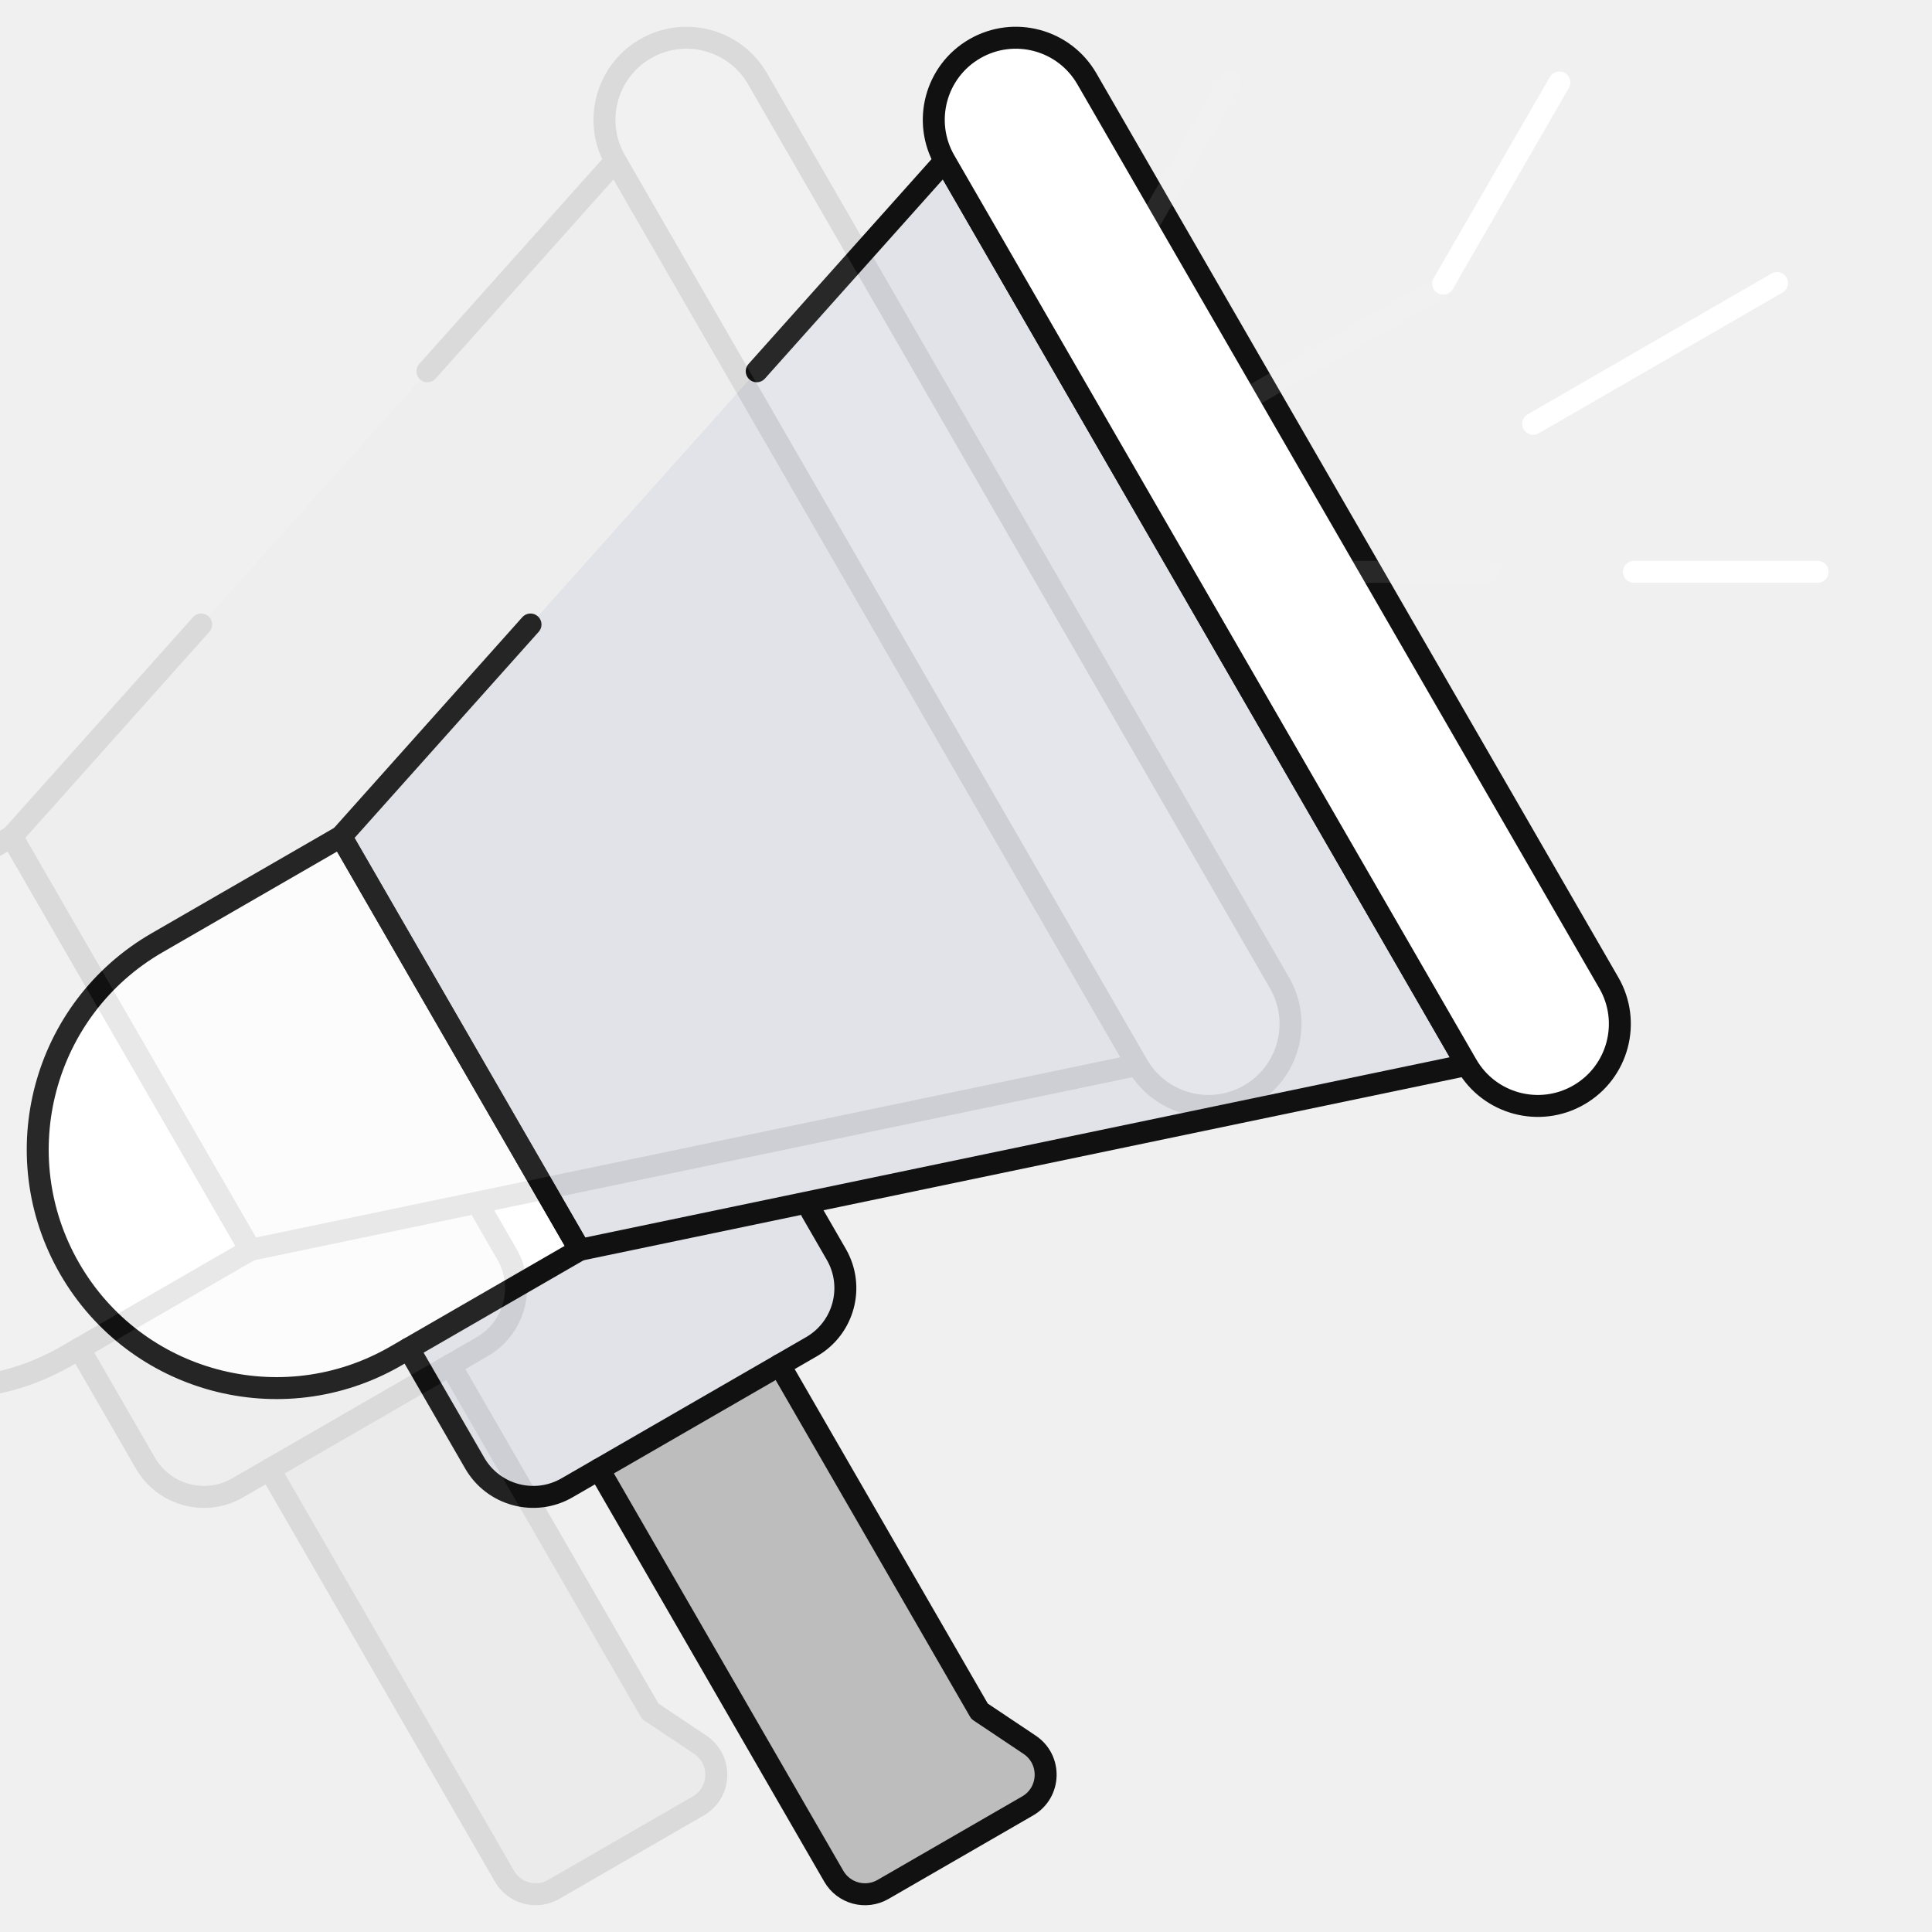
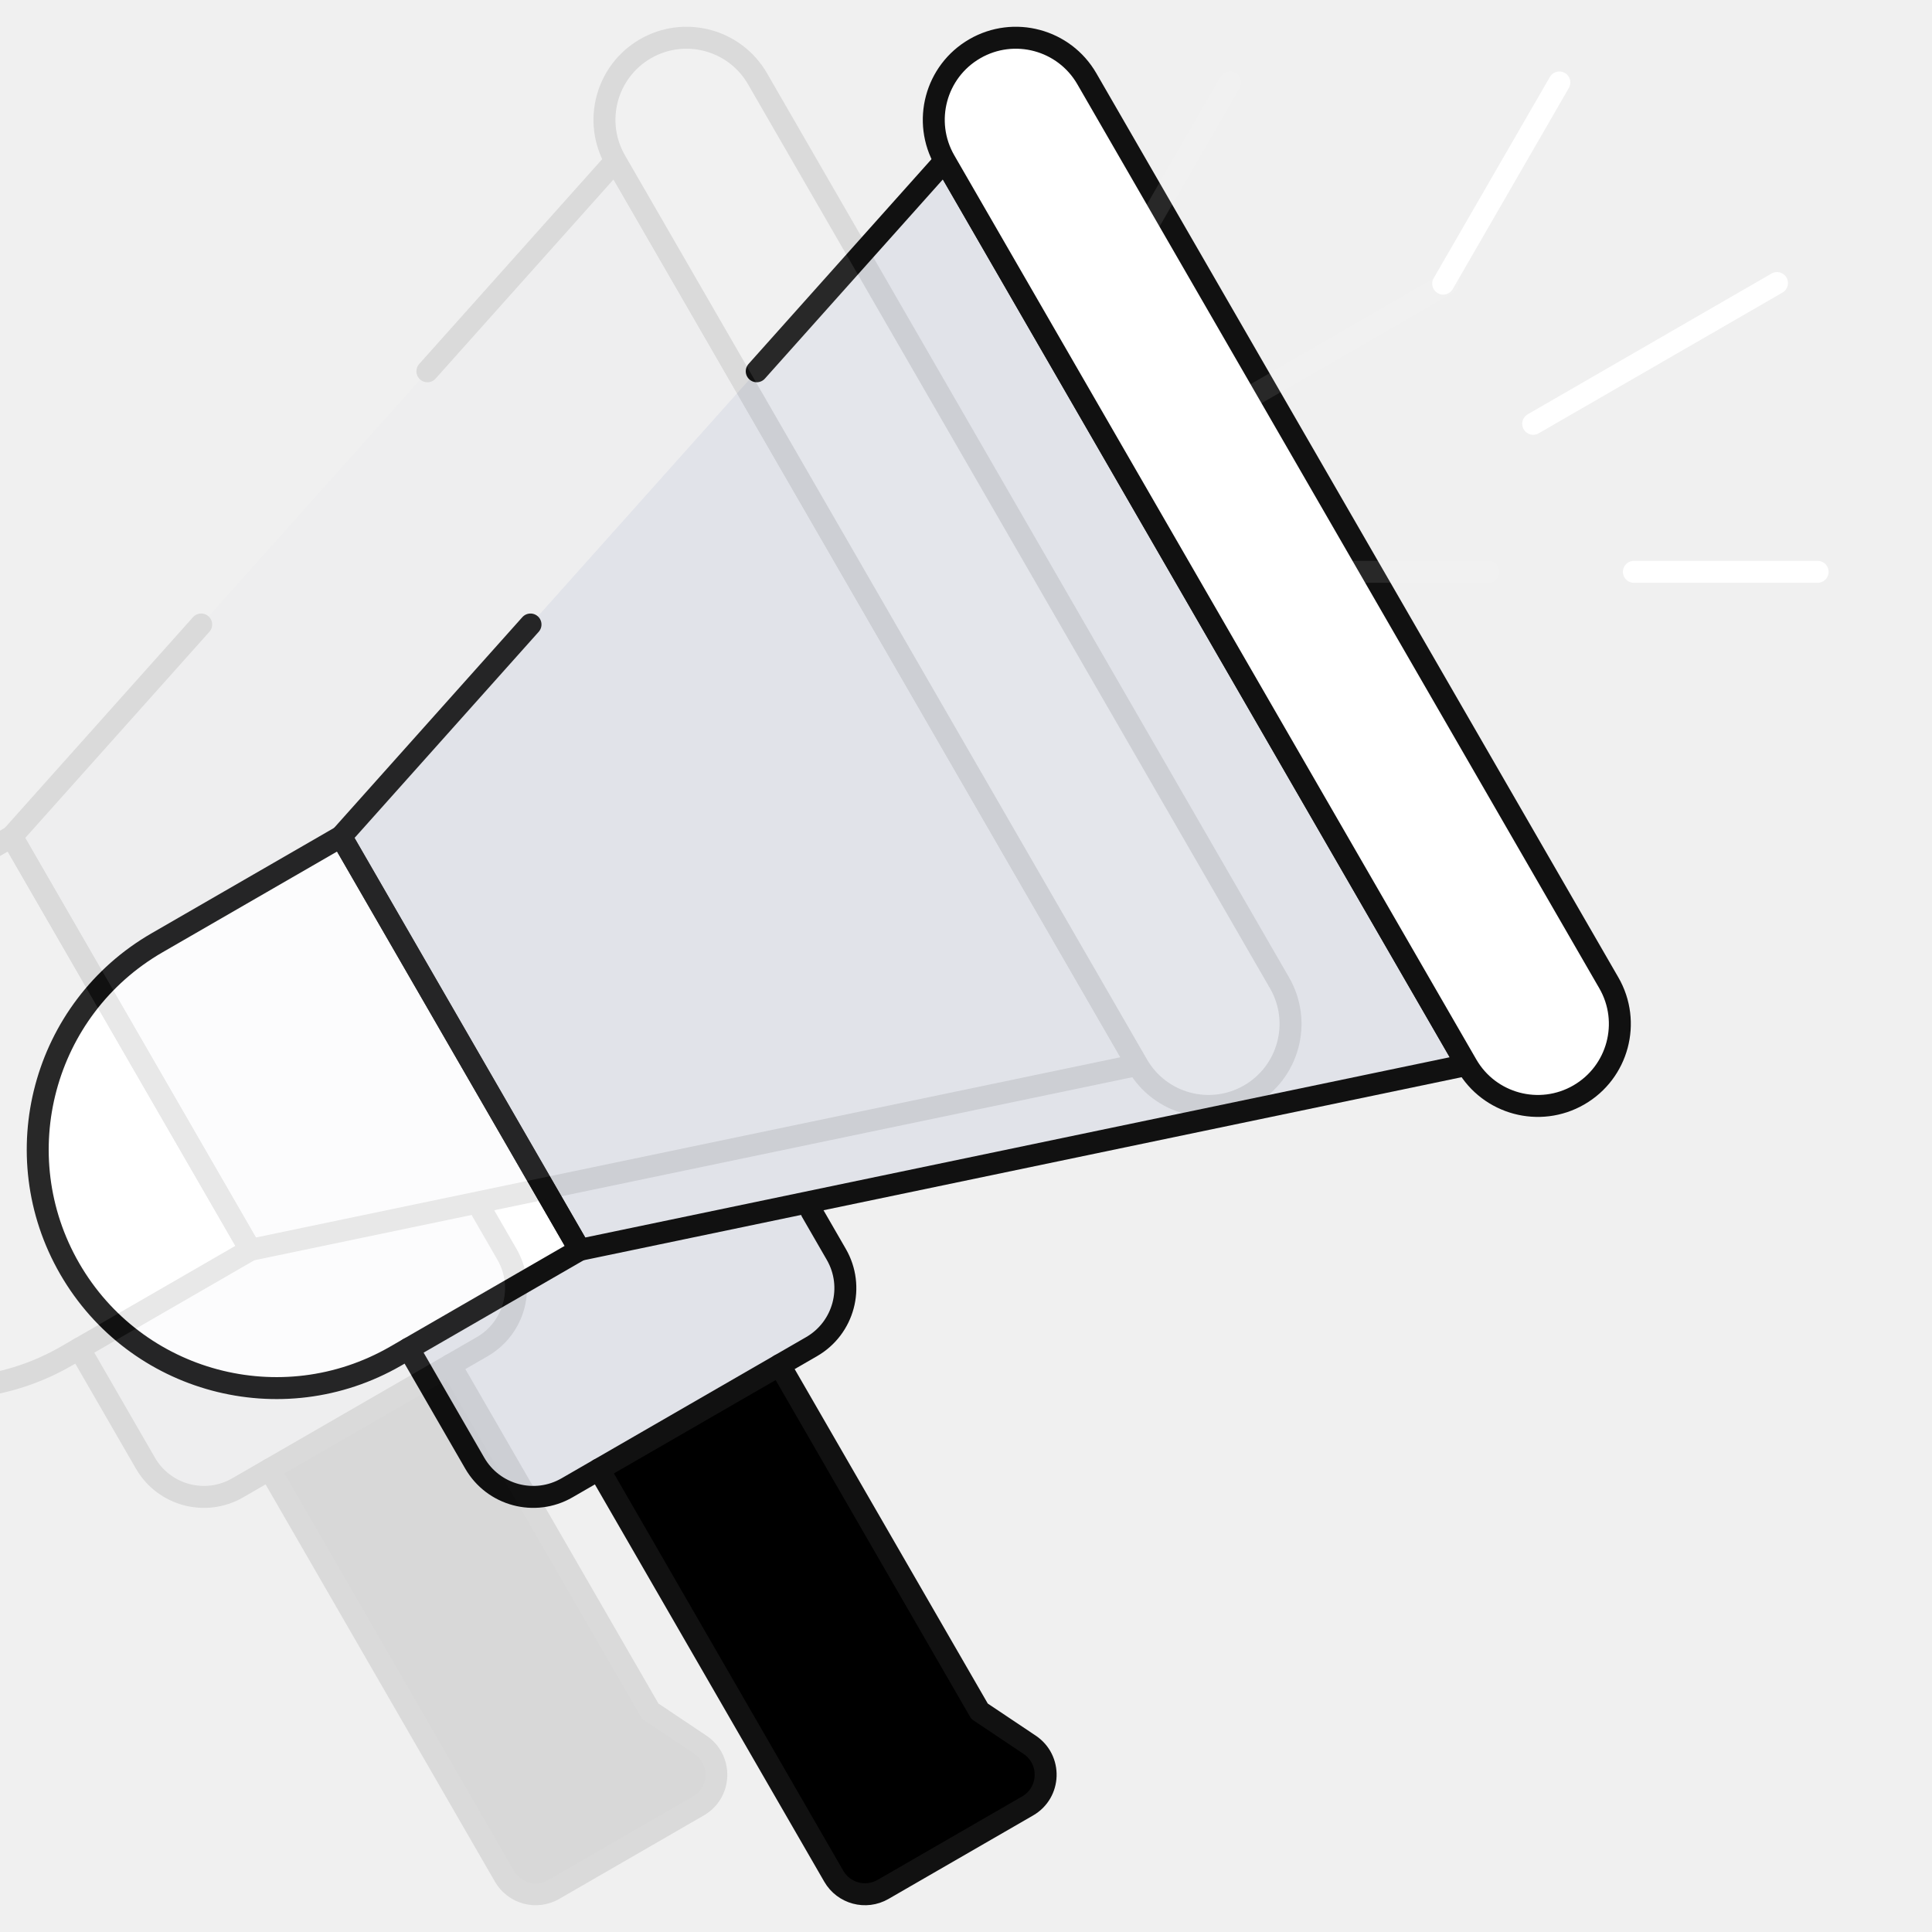
<svg xmlns="http://www.w3.org/2000/svg" width="88" height="88" viewBox="0 0 88 88" fill="none">
  <g clip-path="url(#clip0_0_767)">
    <mask id="mask0_0_767" style="mask-type:luminance" maskUnits="userSpaceOnUse" x="0" y="0" width="88" height="88">
      <path d="M0 7.62939e-06H88V88H0V7.62939e-06Z" fill="white" />
    </mask>
    <g mask="url(#mask0_0_767)">
      <path d="M18.612 61.428L21.623 66.643C22.473 68.115 24.355 68.619 25.826 67.769L36.966 61.338C38.438 60.488 38.942 58.606 38.092 57.134L36.965 55.181L26.404 56.93L18.612 61.428Z" fill="#E1E3E9" />
-       <path d="M35.513 62.177L44.617 77.945L46.899 79.472C47.909 80.149 47.86 81.65 46.807 82.258L40.22 86.061C39.435 86.514 38.431 86.245 37.978 85.46L27.28 66.93L35.513 62.177Z" fill="#BDBDBD" />
+       <path d="M35.513 62.177L44.617 77.945L46.899 79.472C47.909 80.149 47.86 81.65 46.807 82.258L40.22 86.061C39.435 86.514 38.431 86.245 37.978 85.46L27.28 66.93L35.513 62.177Z" fill="#000" />
      <path d="M18.024 61.768L26.404 56.93L15.535 38.104L7.155 42.942C1.956 45.944 0.175 52.591 3.176 57.79C6.178 62.988 12.825 64.77 18.024 61.768Z" fill="white" />
      <path d="M66.81 48.505L26.404 56.93L15.535 38.104L43.033 7.324L66.81 48.505Z" fill="#E1E3E9" />
      <path d="M71.913 49.873C73.701 48.841 74.313 46.556 73.281 44.769L49.505 3.588C48.473 1.8 46.188 1.188 44.401 2.22C42.614 3.252 42.002 5.537 43.033 7.324L66.81 48.505C67.841 50.292 70.126 50.905 71.913 49.873Z" fill="#064ACB" />
      <path d="M18.024 61.768L26.404 56.93L15.535 38.104L7.155 42.942C1.956 45.944 0.175 52.591 3.176 57.79C6.178 62.988 12.825 64.77 18.024 61.768Z" stroke="#111111" stroke-miterlimit="10" stroke-linecap="round" stroke-linejoin="round" />
      <path d="M34.468 16.911L43.033 7.324L66.81 48.505L26.404 56.93L15.535 38.104L24.164 28.445" stroke="#111111" stroke-miterlimit="10" stroke-linecap="round" stroke-linejoin="round" />
      <path d="M71.913 49.873C73.701 48.841 74.313 46.556 73.281 44.769L49.505 3.588C48.473 1.8 46.188 1.188 44.401 2.22C42.614 3.252 42.002 5.537 43.033 7.324L66.81 48.505C67.841 50.292 70.126 50.905 71.913 49.873Z" fill="white" stroke="#111111" stroke-miterlimit="10" stroke-linecap="round" stroke-linejoin="round" />
      <path d="M18.612 61.428L21.623 66.643C22.473 68.115 24.355 68.619 25.826 67.769L36.966 61.338C38.438 60.488 38.942 58.606 38.092 57.134L36.965 55.181" stroke="#111111" stroke-miterlimit="10" stroke-linecap="round" stroke-linejoin="round" />
      <path d="M35.513 62.177L44.617 77.945L46.899 79.472C47.909 80.149 47.86 81.65 46.807 82.258L40.22 86.061C39.435 86.514 38.431 86.245 37.978 85.46L27.28 66.93" stroke="#111111" stroke-miterlimit="10" stroke-linecap="round" stroke-linejoin="round" />
      <path d="M69.835 19.304L80.94 12.893" stroke="white" stroke-miterlimit="10" stroke-linecap="round" stroke-linejoin="round" />
      <path d="M65.736 12.919L71.027 3.756" stroke="white" stroke-miterlimit="10" stroke-linecap="round" stroke-linejoin="round" />
      <path d="M74.422 26.046H82.79" stroke="white" stroke-miterlimit="10" stroke-linecap="round" stroke-linejoin="round" />
    </g>
    <g opacity="0.1">
      <mask id="mask1_0_767" style="mask-type:luminance" maskUnits="userSpaceOnUse" x="-15" y="0" width="88" height="88">
        <path d="M-15 7.62939e-06H73V88H-15V7.62939e-06Z" fill="white" />
      </mask>
      <g mask="url(#mask1_0_767)">
        <path d="M3.612 61.428L6.623 66.643C7.473 68.115 9.355 68.619 10.826 67.769L21.966 61.338C23.438 60.488 23.942 58.606 23.092 57.134L21.965 55.181L11.404 56.93L3.612 61.428Z" fill="#E1E3E9" />
-         <path d="M20.513 62.177L29.617 77.945L31.899 79.472C32.909 80.149 32.86 81.65 31.807 82.258L25.22 86.061C24.435 86.514 23.431 86.245 22.978 85.46L12.28 66.93L20.513 62.177Z" fill="#BDBDBD" />
+         <path d="M20.513 62.177L29.617 77.945L31.899 79.472C32.909 80.149 32.86 81.65 31.807 82.258L25.22 86.061C24.435 86.514 23.431 86.245 22.978 85.46L12.28 66.93L20.513 62.177Z" fill="#000" />
        <path d="M3.024 61.768L11.404 56.93L0.535 38.104L-7.845 42.942C-13.044 45.944 -14.825 52.591 -11.824 57.79C-8.822 62.988 -2.175 64.77 3.024 61.768Z" fill="white" />
        <path d="M51.81 48.505L11.404 56.93L0.535 38.104L28.033 7.324L51.81 48.505Z" fill="#E1E3E9" />
        <path d="M56.913 49.873C58.7 48.841 59.313 46.556 58.281 44.769L34.505 3.588C33.473 1.8 31.188 1.188 29.401 2.22C27.614 3.252 27.002 5.537 28.033 7.324L51.81 48.505C52.842 50.292 55.127 50.905 56.913 49.873Z" fill="#064ACB" />
        <path d="M3.024 61.768L11.404 56.93L0.535 38.104L-7.845 42.942C-13.044 45.944 -14.825 52.591 -11.824 57.79C-8.822 62.988 -2.175 64.77 3.024 61.768Z" stroke="#111111" stroke-miterlimit="10" stroke-linecap="round" stroke-linejoin="round" />
        <path d="M19.468 16.911L28.033 7.324L51.81 48.505L11.404 56.93L0.535 38.104L9.164 28.445" stroke="#111111" stroke-miterlimit="10" stroke-linecap="round" stroke-linejoin="round" />
        <path d="M56.913 49.873C58.7 48.841 59.313 46.556 58.281 44.769L34.505 3.588C33.473 1.8 31.188 1.188 29.401 2.22C27.614 3.252 27.002 5.537 28.033 7.324L51.81 48.505C52.842 50.292 55.127 50.905 56.913 49.873Z" fill="white" stroke="#111111" stroke-miterlimit="10" stroke-linecap="round" stroke-linejoin="round" />
        <path d="M3.612 61.428L6.623 66.643C7.473 68.115 9.355 68.619 10.826 67.769L21.966 61.338C23.438 60.488 23.942 58.606 23.092 57.134L21.965 55.181" stroke="#111111" stroke-miterlimit="10" stroke-linecap="round" stroke-linejoin="round" />
        <path d="M20.513 62.177L29.617 77.945L31.899 79.472C32.909 80.149 32.86 81.65 31.807 82.258L25.22 86.061C24.435 86.514 23.431 86.245 22.978 85.46L12.28 66.93" stroke="#111111" stroke-miterlimit="10" stroke-linecap="round" stroke-linejoin="round" />
        <path d="M54.836 19.304L65.94 12.893" stroke="white" stroke-miterlimit="10" stroke-linecap="round" stroke-linejoin="round" />
        <path d="M50.736 12.919L56.027 3.756" stroke="white" stroke-miterlimit="10" stroke-linecap="round" stroke-linejoin="round" />
        <path d="M59.422 26.046H67.79" stroke="white" stroke-miterlimit="10" stroke-linecap="round" stroke-linejoin="round" />
      </g>
    </g>
  </g>
  <defs>
    <clipPath id="clip0_0_767">
      <rect width="88" height="88" fill="white" />
    </clipPath>
  </defs>
</svg>
